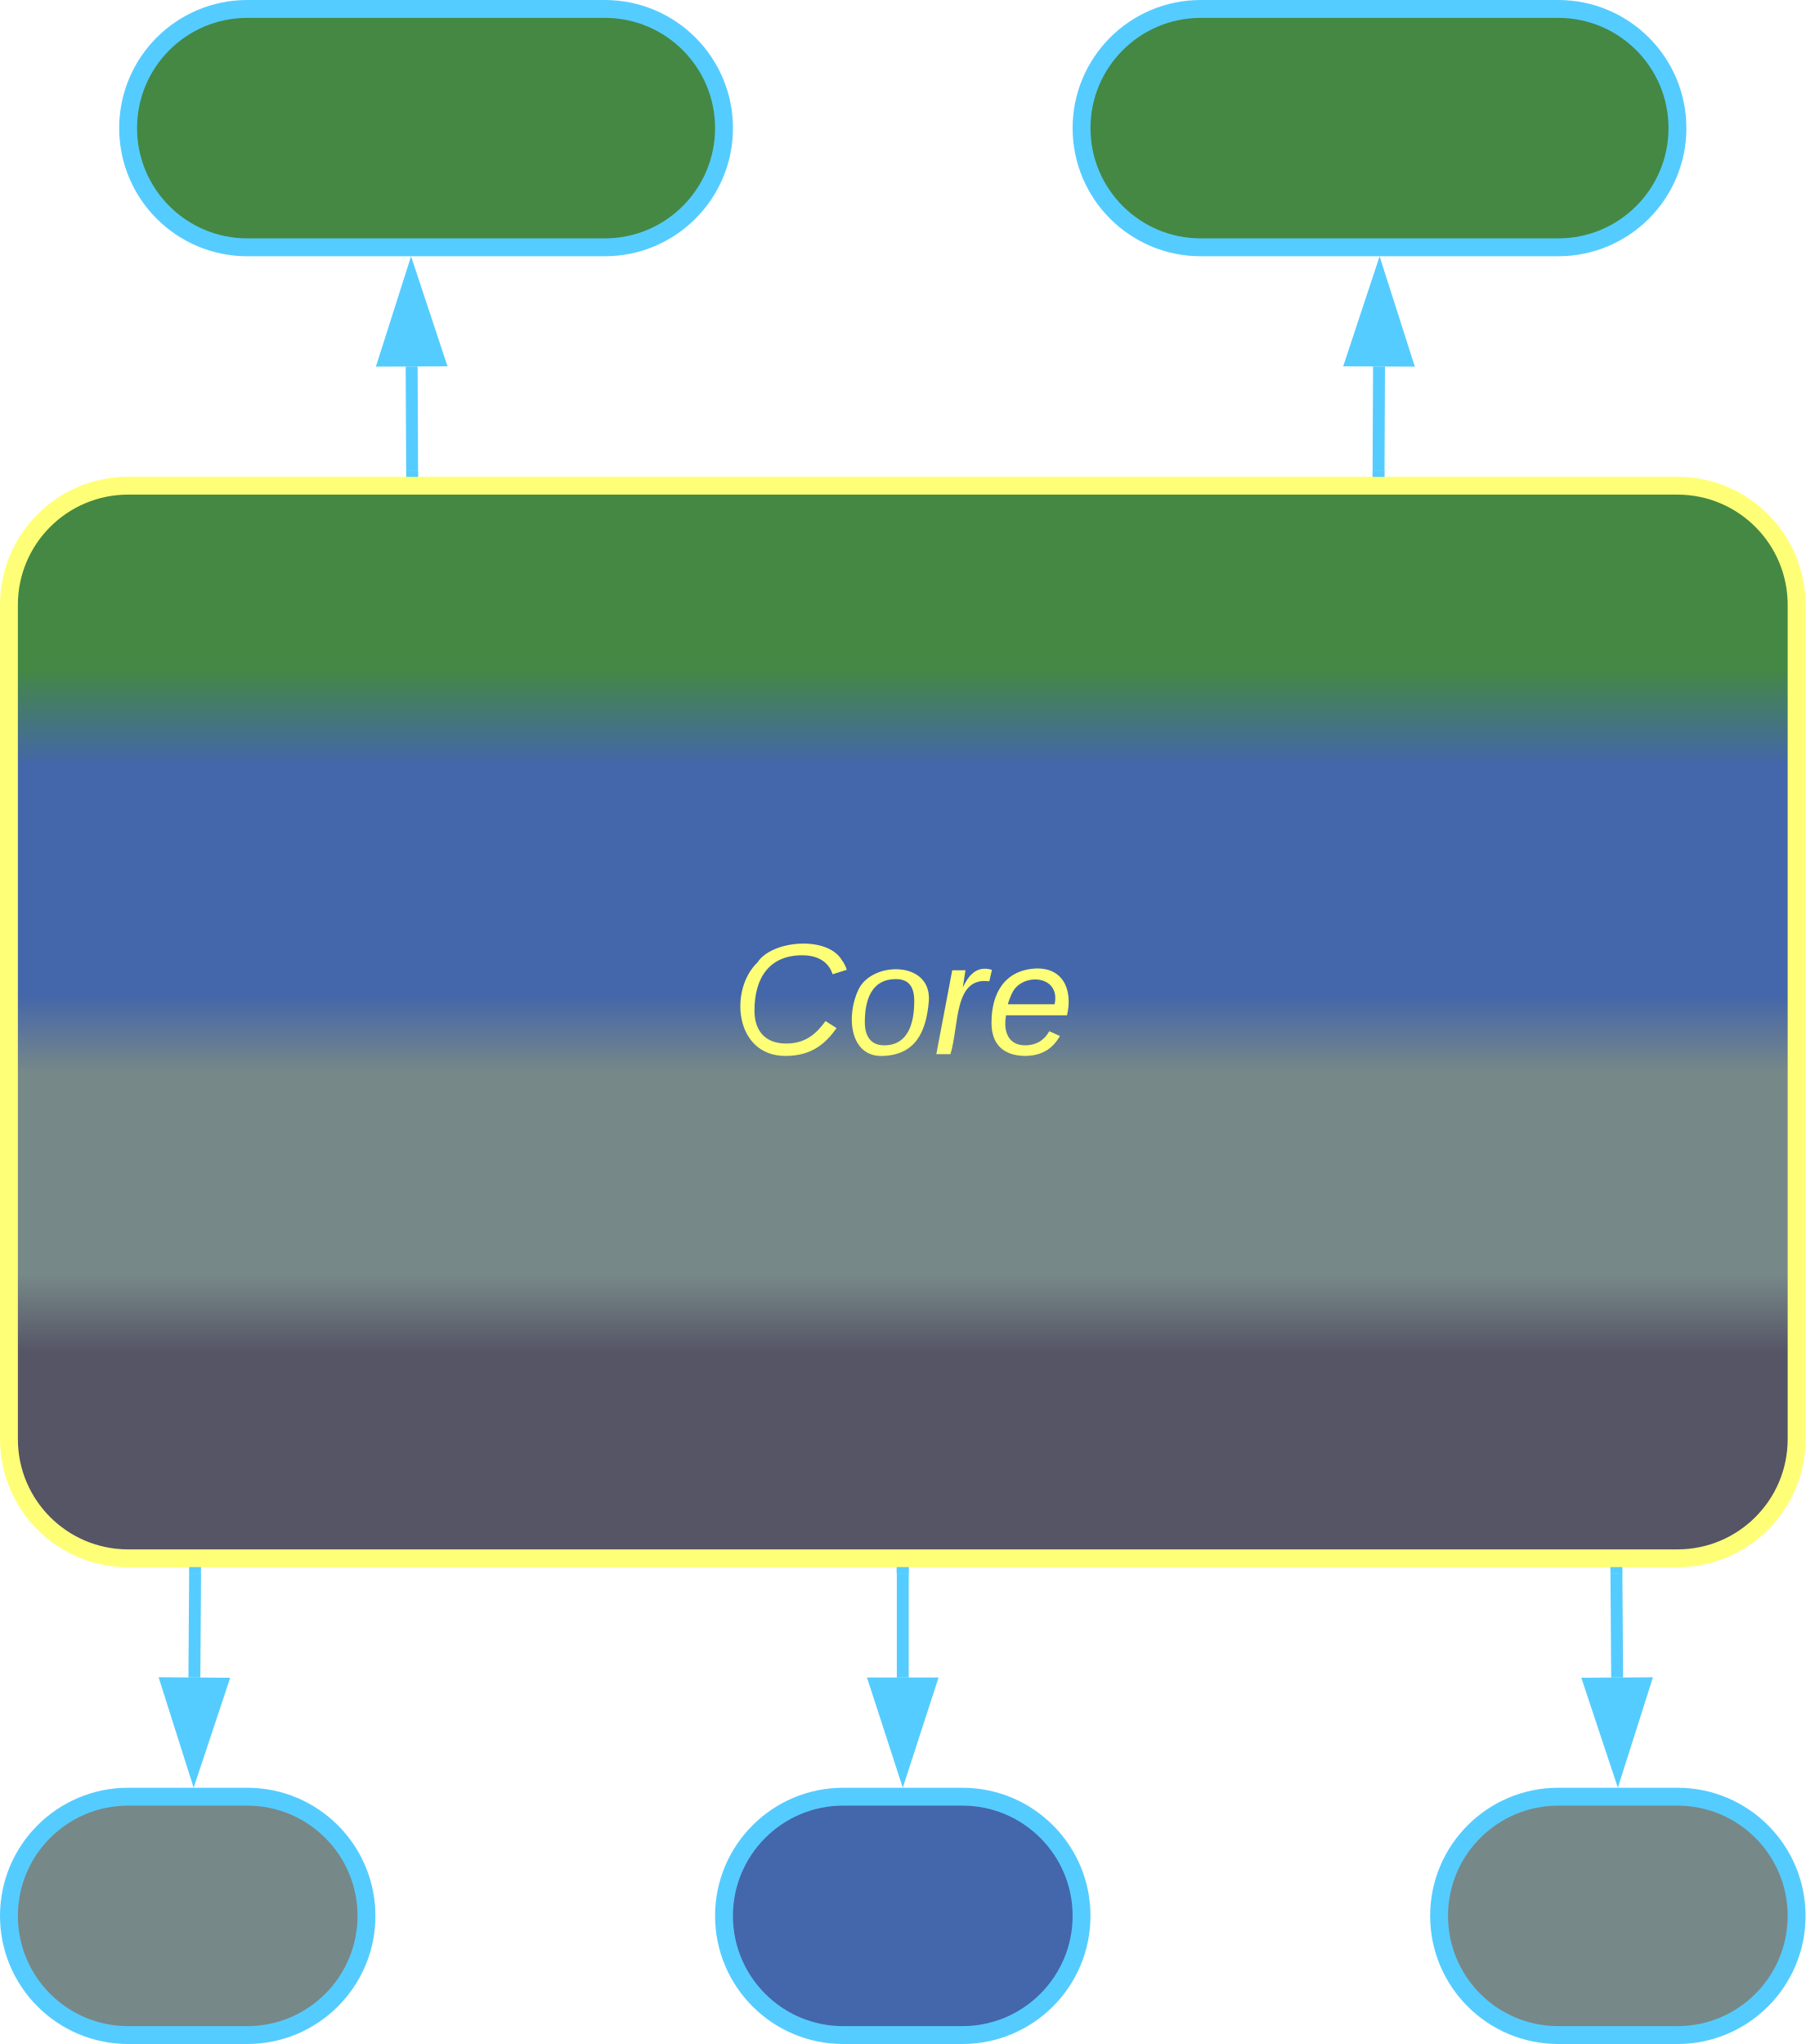
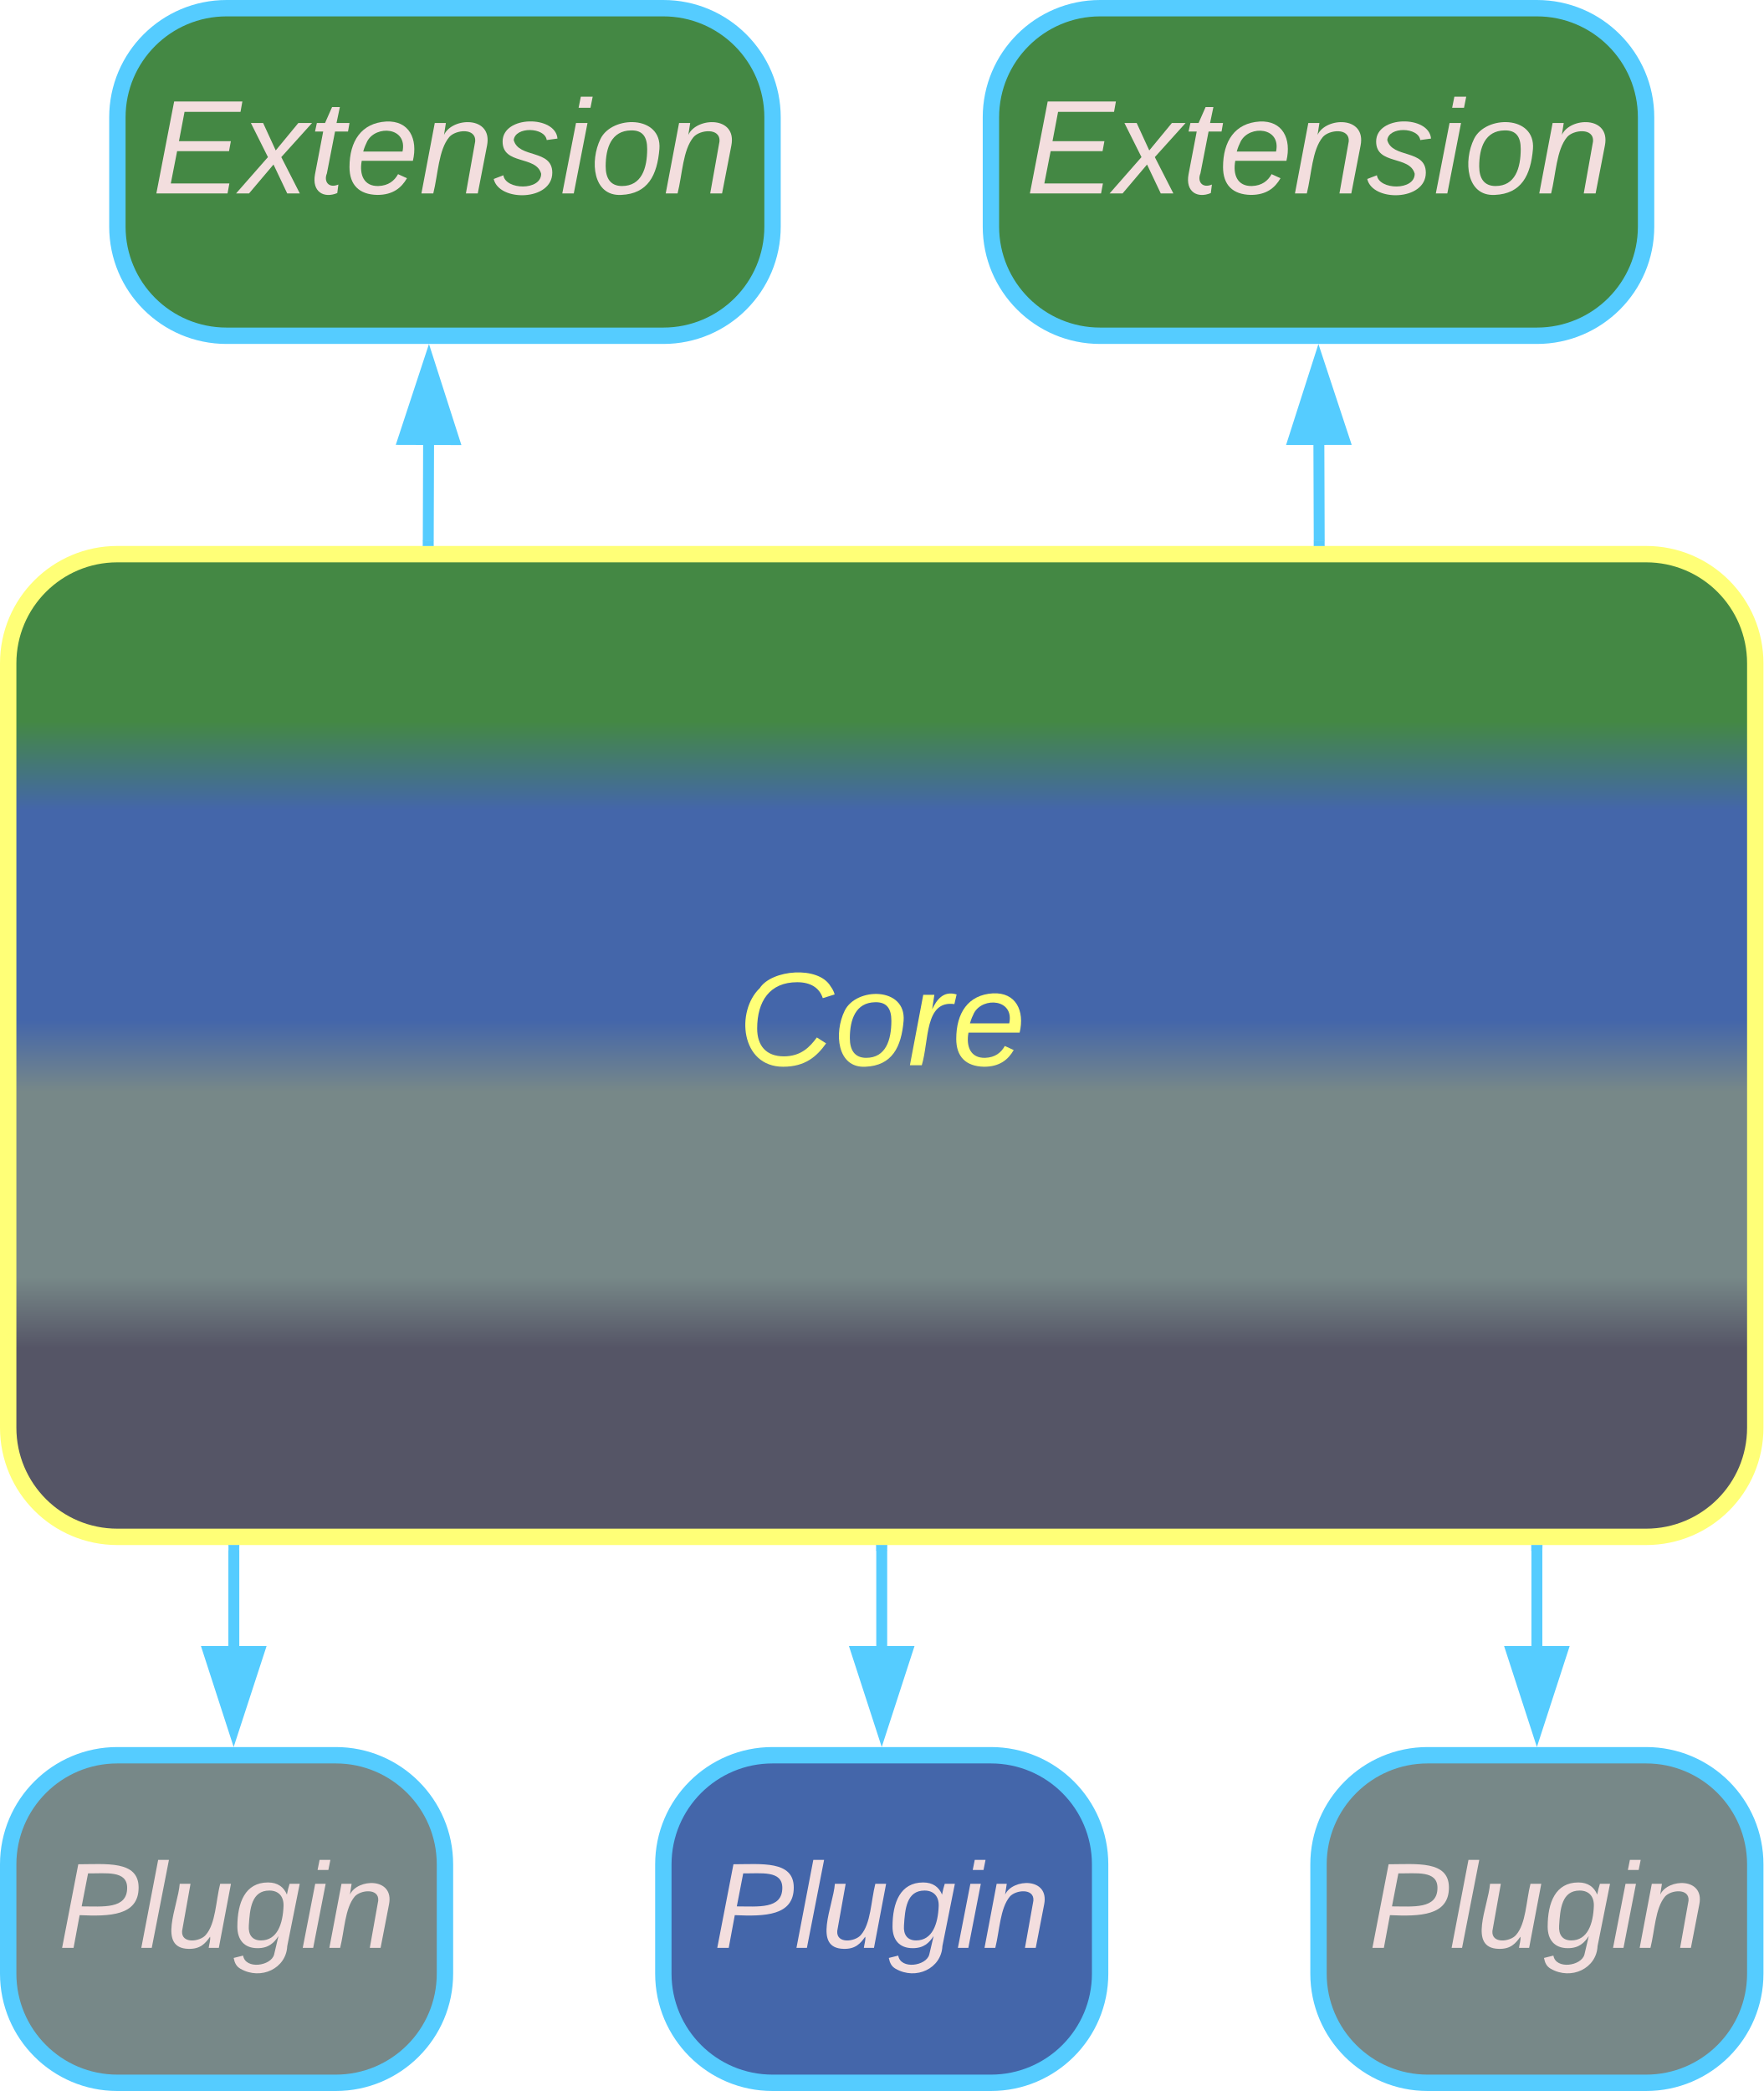
- <svg xmlns="http://www.w3.org/2000/svg" xmlns:ns1="lucid" xmlns:xlink="http://www.w3.org/1999/xlink" width="303" height="343">
+ <svg xmlns="http://www.w3.org/2000/svg" xmlns:ns1="lucid" xmlns:xlink="http://www.w3.org/1999/xlink" width="323" height="383">
  <g transform="translate(-598.5 -398.5)" ns1:page-tab-id="0_0">
-     <path d="M600 500a20 20 0 0 1 20-20h260a20 20 0 0 1 20 20v140a20 20 0 0 1-20 20H620a20 20 0 0 1-20-20z" stroke="#ff7" stroke-width="3" fill="url(#a)" />
-     <use xlink:href="#b" transform="matrix(1,0,0,1,605,485) translate(116.1852 90.39583)" />
-     <path d="M620 420a20 20 0 0 1 20-20h60a20 20 0 0 1 20 20 20 20 0 0 1-20 20h-60a20 20 0 0 1-20-20zM780 420a20 20 0 0 1 20-20h60a20 20 0 0 1 20 20 20 20 0 0 1-20 20h-60a20 20 0 0 1-20-20z" stroke="#5cf" stroke-width="3" fill="#484" />
-     <path d="M667.66 477.5l-.08-17.5" stroke="#5cf" stroke-width="2" fill="none" />
-     <path d="M668.64 478.5h-1.95v-1.02h1.94z" stroke="#5cf" stroke-width=".05" fill="#5cf" />
-     <path d="M667.5 444.74l4.72 14.24-9.27.04z" stroke="#5cf" stroke-width="2" fill="#5cf" />
-     <path d="M829.84 477.5l.08-17.5" stroke="#5cf" stroke-width="2" fill="none" />
-     <path d="M830.82 477.48v1.02h-1.96v-1.03z" stroke="#5cf" stroke-width=".05" fill="#5cf" />
-     <path d="M830 444.74l4.56 14.28-9.27-.04z" stroke="#5cf" stroke-width="2" fill="#5cf" />
-     <path d="M600 720a20 20 0 0 1 20-20h20a20 20 0 0 1 20 20 20 20 0 0 1-20 20h-20a20 20 0 0 1-20-20z" stroke="#5cf" stroke-width="3" fill="#788" />
-     <path d="M720 720a20 20 0 0 1 20-20h20a20 20 0 0 1 20 20 20 20 0 0 1-20 20h-20a20 20 0 0 1-20-20z" stroke="#5cf" stroke-width="3" fill="#46a" />
-     <path d="M840 720a20 20 0 0 1 20-20h20a20 20 0 0 1 20 20 20 20 0 0 1-20 20h-20a20 20 0 0 1-20-20z" stroke="#5cf" stroke-width="3" fill="#788" />
-     <path d="M750 662.5V680" stroke="#5cf" stroke-width="2" fill="none" />
-     <path d="M750.98 662.53H749v-1.03H751z" stroke="#5cf" stroke-width=".05" fill="#5cf" />
-     <path d="M750 695.26L745.37 681h9.26z" stroke="#5cf" stroke-width="2" fill="#5cf" />
-     <path d="M869.76 662.5l.12 17.5" stroke="#5cf" stroke-width="2" fill="none" />
-     <path d="M870.74 662.52h-1.95l-.02-1.02h1.95z" stroke="#5cf" stroke-width=".05" fill="#5cf" />
-     <path d="M869.98 695.26l-4.73-14.23 9.27-.06z" stroke="#5cf" stroke-width="2" fill="#5cf" />
-     <path d="M631.24 662.5l-.12 17.5" stroke="#5cf" stroke-width="2" fill="none" />
-     <path d="M632.2 662.53h-1.94v-1.03h1.96z" stroke="#5cf" stroke-width=".05" fill="#5cf" />
-     <path d="M631.02 695.26l-4.54-14.3 9.27.07z" stroke="#5cf" stroke-width="2" fill="#5cf" />
+     <path d="M600 520a20 20 0 0 1 20-20h280a20 20 0 0 1 20 20v140a20 20 0 0 1-20 20H620a20 20 0 0 1-20-20z" stroke="#ff7" stroke-width="3" fill="url(#a)" />
+     <use xlink:href="#b" transform="matrix(1,0,0,1,605,505) translate(128.5864 88.61806)" />
+     <path d="M620 420a20 20 0 0 1 20-20h80a20 20 0 0 1 20 20v20a20 20 0 0 1-20 20h-80a20 20 0 0 1-20-20z" stroke="#5cf" stroke-width="3" fill="#484" />
+     <use xlink:href="#c" transform="matrix(1,0,0,1,625,405) translate(1.391975 28.93056)" />
+     <path d="M780 420a20 20 0 0 1 20-20h80a20 20 0 0 1 20 20v20a20 20 0 0 1-20 20h-80a20 20 0 0 1-20-20z" stroke="#5cf" stroke-width="3" fill="#484" />
+     <use xlink:href="#c" transform="matrix(1,0,0,1,785,405) translate(1.391975 28.93056)" />
+     <path d="M676.94 497.5L677 480" stroke="#5cf" stroke-width="2" fill="none" />
+     <path d="M677.9 497.48v1.02h-1.94v-1.03z" stroke="#5cf" stroke-width=".05" fill="#5cf" />
+     <path d="M677.06 464.74l4.58 14.28-9.27-.03z" stroke="#5cf" stroke-width="2" fill="#5cf" />
+     <path d="M840.13 497.5l-.06-17.5" stroke="#5cf" stroke-width="2" fill="none" />
+     <path d="M841.1 498.5h-1.94v-1.02h1.94z" stroke="#5cf" stroke-width=".05" fill="#5cf" />
+     <path d="M840 464.74l4.7 14.25-9.27.02z" stroke="#5cf" stroke-width="2" fill="#5cf" />
+     <path d="M600 740a20 20 0 0 1 20-20h40a20 20 0 0 1 20 20v20a20 20 0 0 1-20 20h-40a20 20 0 0 1-20-20z" stroke="#5cf" stroke-width="3" fill="#788" />
+     <use xlink:href="#d" transform="matrix(1,0,0,1,605,725) translate(4.197531 30.27778)" />
+     <path d="M720 740a20 20 0 0 1 20-20h40a20 20 0 0 1 20 20v20a20 20 0 0 1-20 20h-40a20 20 0 0 1-20-20z" stroke="#5cf" stroke-width="3" fill="#46a" />
+     <use xlink:href="#d" transform="matrix(1,0,0,1,725,725) translate(4.197531 30.27778)" />
+     <path d="M840 740a20 20 0 0 1 20-20h40a20 20 0 0 1 20 20v20a20 20 0 0 1-20 20h-40a20 20 0 0 1-20-20z" stroke="#5cf" stroke-width="3" fill="#788" />
+     <use xlink:href="#d" transform="matrix(1,0,0,1,845,725) translate(4.197531 30.27778)" />
+     <path d="M760 682.5V700" stroke="#5cf" stroke-width="2" fill="none" />
+     <path d="M760.98 682.53H759v-1.03H761z" stroke="#5cf" stroke-width=".05" fill="#5cf" />
+     <path d="M760 715.26L755.37 701h9.26z" stroke="#5cf" stroke-width="2" fill="#5cf" />
+     <path d="M880 682.5V700" stroke="#5cf" stroke-width="2" fill="none" />
+     <path d="M880.98 682.53H879v-1.03H881z" stroke="#5cf" stroke-width=".05" fill="#5cf" />
+     <path d="M880 715.26L875.37 701h9.26z" stroke="#5cf" stroke-width="2" fill="#5cf" />
+     <path d="M641.33 682.5V700" stroke="#5cf" stroke-width="2" fill="none" />
+     <path d="M642.3 682.53h-1.94v-1.03h1.95z" stroke="#5cf" stroke-width=".05" fill="#5cf" />
+     <path d="M641.3 715.26L636.68 701h9.27z" stroke="#5cf" stroke-width="2" fill="#5cf" />
    <defs>
-       <linearGradient gradientUnits="userSpaceOnUse" id="a" x1="600" y1="660" x2="600" y2="480">
+       <linearGradient gradientUnits="userSpaceOnUse" id="a" x1="600" y1="680" x2="600" y2="500">
        <stop offset="19.2%" stop-color="#556" />
        <stop offset="26.45%" stop-color="#788" />
        <stop offset="45.29%" stop-color="#788" />
        <stop offset="52.54%" stop-color="#46a" />
        <stop offset="73.91%" stop-color="#46a" />
        <stop offset="82.97%" stop-color="#484" />
      </linearGradient>
-       <path d="M125-24c46 0 70-25 89-51l25 16C214-24 183 4 123 4 8 4-5-146 60-208c32-50 158-61 191-5 5 7 9 14 11 22l-32 10c-9-28-33-43-69-43-74 0-108 51-108 125 0 46 24 75 72 75" id="c" fill="#ff7" />
-       <path d="M30-147c31-64 166-65 159 27C183-49 158 1 86 4 9 8 1-88 30-147zM88-20c53 0 68-48 68-100 0-31-11-51-44-50-52 1-68 46-68 97 0 32 13 53 44 53" id="d" fill="#ff7" />
-       <path d="M66-151c12-25 30-51 66-40l-6 26C45-176 58-65 38 0H6l36-190h30" id="e" fill="#ff7" />
-       <path d="M111-194c62-3 86 47 72 106H45c-7 38 6 69 45 68 27-1 43-14 53-32l24 11C152-15 129 4 87 4 38 3 12-23 12-71c0-70 32-119 99-123zm44 81c14-66-71-72-95-28-4 8-8 17-11 28h106" id="f" fill="#ff7" />
+       <path d="M125-24c46 0 70-25 89-51l25 16C214-24 183 4 123 4 8 4-5-146 60-208c32-50 158-61 191-5 5 7 9 14 11 22l-32 10c-9-28-33-43-69-43-74 0-108 51-108 125 0 46 24 75 72 75" id="e" fill="#ff7" />
+       <path d="M30-147c31-64 166-65 159 27C183-49 158 1 86 4 9 8 1-88 30-147zM88-20c53 0 68-48 68-100 0-31-11-51-44-50-52 1-68 46-68 97 0 32 13 53 44 53" id="f" fill="#ff7" />
+       <path d="M66-151c12-25 30-51 66-40l-6 26C45-176 58-65 38 0H6l36-190h30" id="g" fill="#ff7" />
+       <path d="M111-194c62-3 86 47 72 106H45c-7 38 6 69 45 68 27-1 43-14 53-32l24 11C152-15 129 4 87 4 38 3 12-23 12-71c0-70 32-119 99-123zm44 81c14-66-71-72-95-28-4 8-8 17-11 28h106" id="h" fill="#ff7" />
      <g id="b">
-         <use transform="matrix(0.07407407,0,0,0.07407407,0,0)" xlink:href="#c" />
-         <use transform="matrix(0.07407407,0,0,0.07407407,19.18519,0)" xlink:href="#d" />
-         <use transform="matrix(0.07407407,0,0,0.07407407,34,0)" xlink:href="#e" />
-         <use transform="matrix(0.07407407,0,0,0.07407407,42.81481,0)" xlink:href="#f" />
+         <use transform="matrix(0.06790123,0,0,0.06790123,0,0)" xlink:href="#e" />
+         <use transform="matrix(0.06790123,0,0,0.06790123,17.58642,0)" xlink:href="#f" />
+         <use transform="matrix(0.06790123,0,0,0.06790123,31.16667,0)" xlink:href="#g" />
+         <use transform="matrix(0.06790123,0,0,0.06790123,39.24691,0)" xlink:href="#h" />
+       </g>
+       <path fill="#f3dede" d="M11 0l48-248h184l-5 28H87l-15 79h140l-5 27H67L50-27h158l-5 27H11" id="i" />
+       <path fill="#f3dede" d="M124 0L87-78 21 0h-35l86-98-46-92h33l34 74 61-74h37l-83 92 50 98h-34" id="j" />
+       <path fill="#f3dede" d="M51-54c-9 22 5 41 31 30L79-1C43 14 10-4 19-52l22-115H19l5-23h22l19-43h21l-9 43h35l-4 23H73" id="k" />
+       <path fill="#f3dede" d="M111-194c62-3 86 47 72 106H45c-7 38 6 69 45 68 27-1 43-14 53-32l24 11C152-15 129 4 87 4 38 3 12-23 12-71c0-70 32-119 99-123zm44 81c14-66-71-72-95-28-4 8-8 17-11 28h106" id="l" />
+       <path fill="#f3dede" d="M67-158c22-48 132-52 116 29L158 0h-32l25-140c3-38-53-32-70-12C52-117 51-52 38 0H6l36-190h30" id="m" />
+       <path fill="#f3dede" d="M55-144c13 50 104 24 104 88C159 21 15 23 1-39l26-10c6 40 102 42 102-4-13-50-104-23-104-87 0-71 143-71 148-8l-29 4c-5-35-85-37-89 0" id="n" />
+       <path fill="#f3dede" d="M50-231l6-30h32l-6 30H50zM6 0l37-190h31L37 0H6" id="o" />
+       <path fill="#f3dede" d="M30-147c31-64 166-65 159 27C183-49 158 1 86 4 9 8 1-88 30-147zM88-20c53 0 68-48 68-100 0-31-11-51-44-50-52 1-68 46-68 97 0 32 13 53 44 53" id="p" />
+       <g id="c">
+         <use transform="matrix(0.06790123,0,0,0.06790123,0,0)" xlink:href="#i" />
+         <use transform="matrix(0.06790123,0,0,0.06790123,16.2963,0)" xlink:href="#j" />
+         <use transform="matrix(0.06790123,0,0,0.06790123,28.51852,0)" xlink:href="#k" />
+         <use transform="matrix(0.06790123,0,0,0.06790123,35.30864,0)" xlink:href="#l" />
+         <use transform="matrix(0.06790123,0,0,0.06790123,48.88889,0)" xlink:href="#m" />
+         <use transform="matrix(0.06790123,0,0,0.06790123,62.46914,0)" xlink:href="#n" />
+         <use transform="matrix(0.06790123,0,0,0.06790123,74.69136,0)" xlink:href="#o" />
+         <use transform="matrix(0.06790123,0,0,0.06790123,80.05556,0)" xlink:href="#p" />
+         <use transform="matrix(0.06790123,0,0,0.06790123,93.6358,0)" xlink:href="#m" />
+       </g>
+       <path fill="#f3dede" d="M238-179c0 84-86 86-175 82L45 0H11l48-248c82 0 179-12 179 69zm-34 1c0-53-64-42-116-43l-19 98c63 0 135 9 135-55" id="q" />
+       <path fill="#f3dede" d="M6 0l50-261h32L37 0H6" id="r" />
+       <path fill="#f3dede" d="M67 3c-93-2-31-127-26-193h32L48-50c-3 39 53 32 70 12 30-34 30-101 43-152h32L157 0h-30c1-10 6-24 4-33-14 20-29 37-64 36" id="s" />
+       <path fill="#f3dede" d="M103-194c29 0 47 14 56 36 2-11 5-23 8-32h30L160-5C157 61 82 97 21 62 9 55 4 45 1 30l28-7c7 42 83 31 92-3 4-16 9-38 13-55-13 20-29 36-62 36-40 0-60-25-60-64 0-71 23-131 91-131zm4 24c-53 0-58 54-61 104-2 27 10 44 36 44 49 0 65-50 67-102 1-29-15-46-42-46" id="t" />
+       <g id="d">
+         <use transform="matrix(0.0617284,0,0,0.0617284,0,0)" xlink:href="#q" />
+         <use transform="matrix(0.0617284,0,0,0.0617284,14.81481,0)" xlink:href="#r" />
+         <use transform="matrix(0.0617284,0,0,0.0617284,19.69136,0)" xlink:href="#s" />
+         <use transform="matrix(0.0617284,0,0,0.0617284,32.03704,0)" xlink:href="#t" />
+         <use transform="matrix(0.0617284,0,0,0.0617284,44.38272,0)" xlink:href="#o" />
+         <use transform="matrix(0.0617284,0,0,0.0617284,49.25926,0)" xlink:href="#m" />
      </g>
    </defs>
  </g>
</svg>
